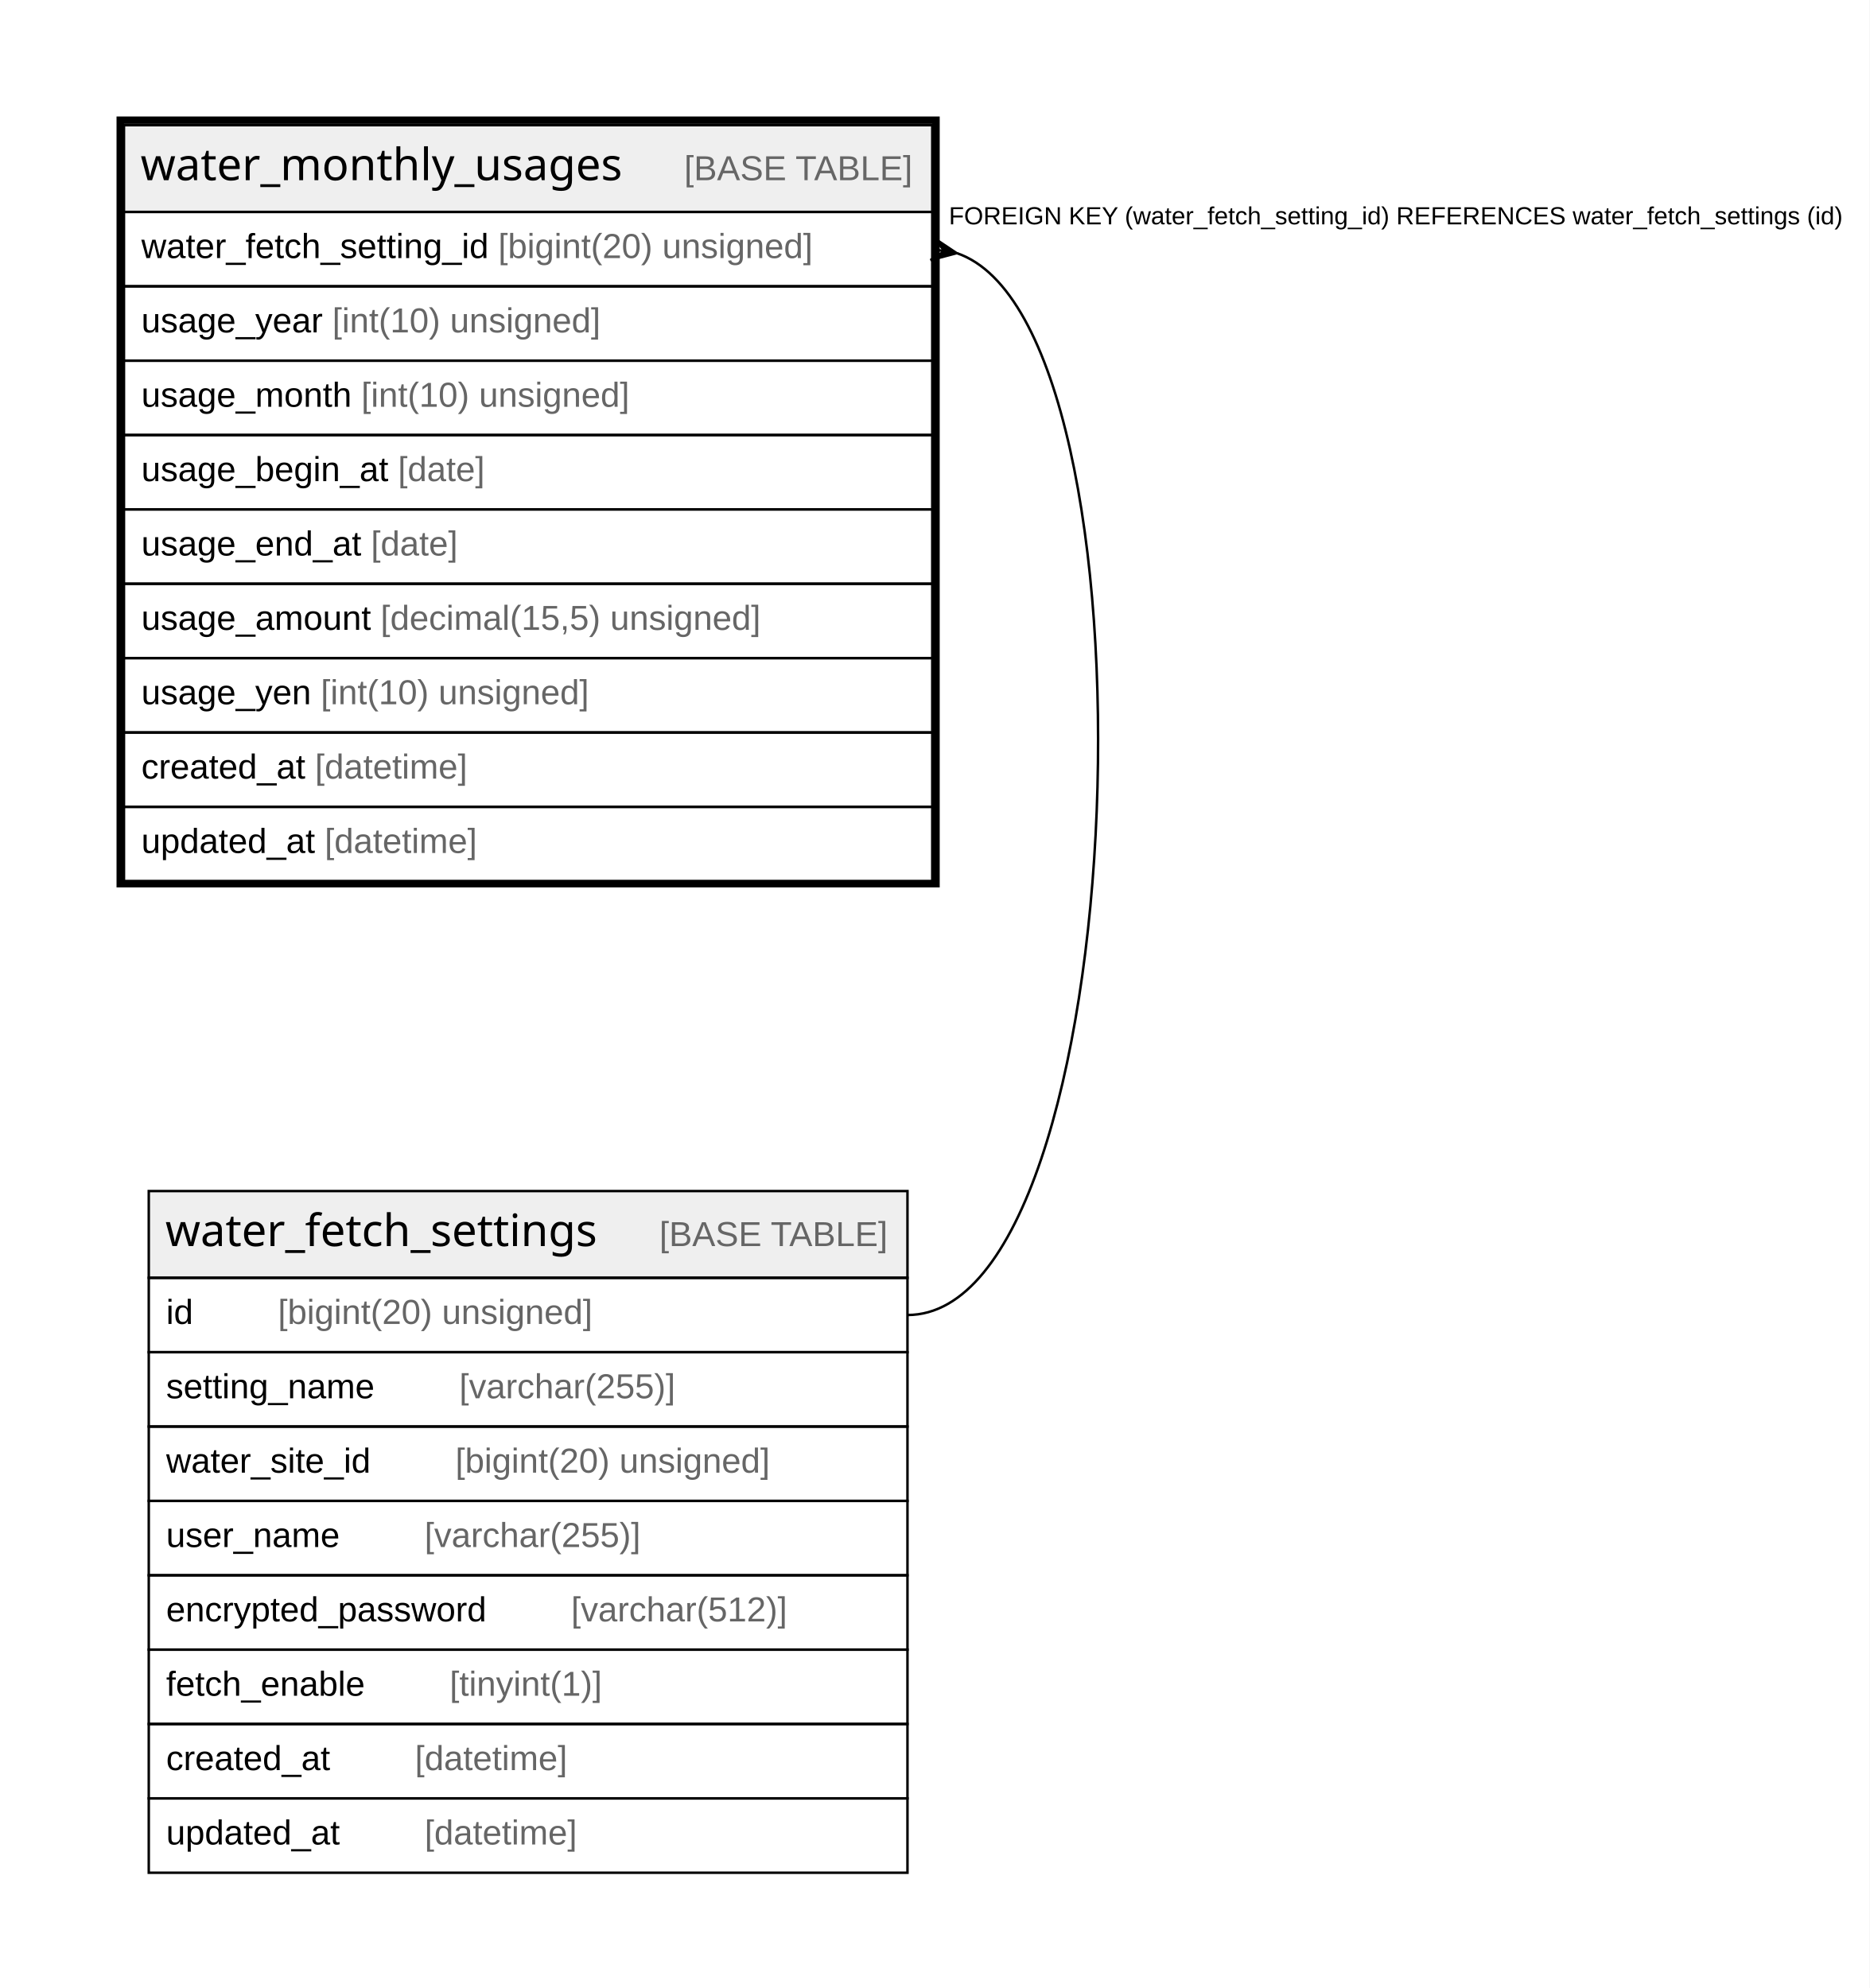
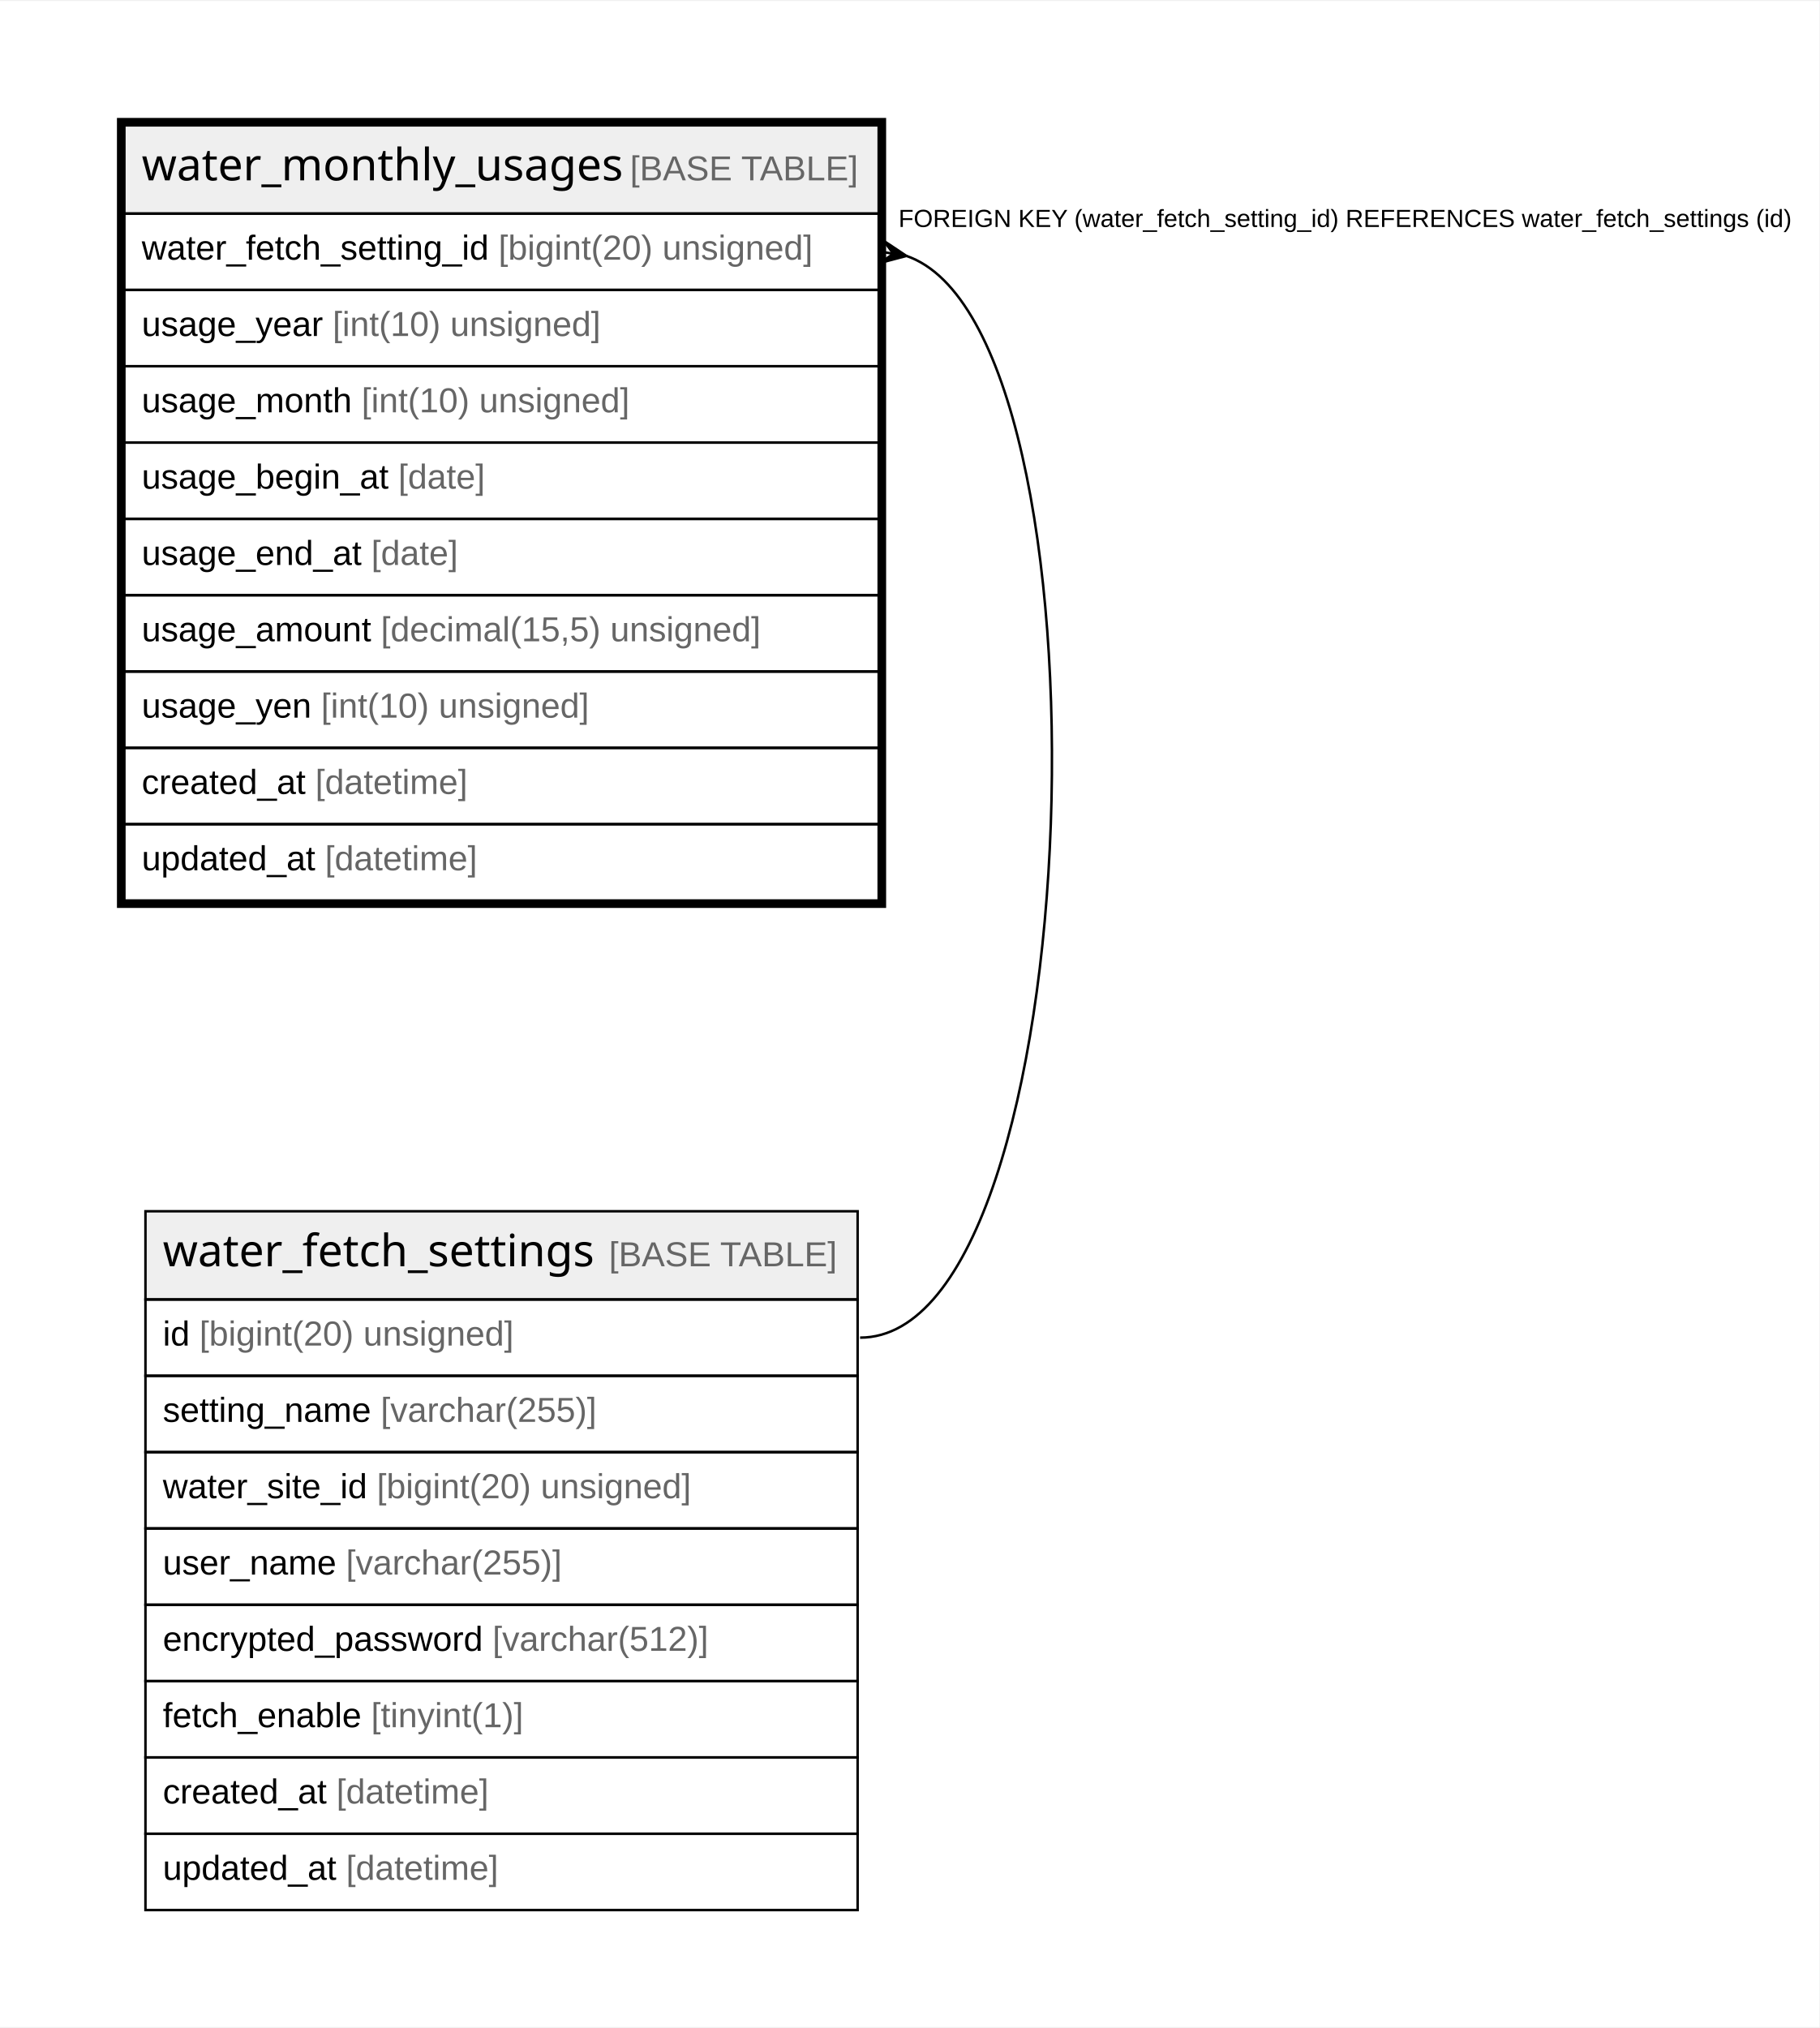
- <svg xmlns="http://www.w3.org/2000/svg" width="754pt" height="802pt" viewBox="0.00 0.00 754.00 802.00">
-   <g id="graph0" class="graph" transform="scale(1 1) rotate(0) translate(4 798)">
-     <polygon fill="#ffffff" stroke="transparent" points="-4,4 -4,-798 750,-798 750,4 -4,4" />
+ <svg xmlns="http://www.w3.org/2000/svg" width="734pt" height="818pt" viewBox="0.00 0.00 734.34 817.60">
+   <g id="graph0" class="graph" transform="scale(1 1) rotate(0) translate(4 813.6)">
+     <polygon fill="white" stroke="none" points="-4,4 -4,-813.6 730.34,-813.6 730.34,4 -4,4" />
    <g id="node1" class="node">
-       <polygon fill="#efefef" stroke="transparent" points="46,-712.5 46,-747.5 372,-747.5 372,-712.5 46,-712.5" />
-       <polygon fill="none" stroke="#000000" points="46,-712.5 46,-747.5 372,-747.5 372,-712.5 46,-712.5" />
-       <text text-anchor="start" x="52.693" y="-725.3" font-family="Arial Bold" font-size="18.00" fill="#000000">water_monthly_usages</text>
-       <text text-anchor="start" x="237.739" y="-725.3" font-family="Arial" font-size="14.00" fill="#000000">    </text>
-       <text text-anchor="start" x="271.943" y="-725.3" font-family="Arial" font-size="14.00" fill="#666666">[BASE TABLE]</text>
-       <polygon fill="none" stroke="#000000" points="46,-682.5 46,-712.5 372,-712.5 372,-682.5 46,-682.5" />
-       <text text-anchor="start" x="53" y="-693.9" font-family="Arial" font-size="14.00" fill="#000000">water_fetch_setting_id </text>
-       <text text-anchor="start" x="196.933" y="-693.9" font-family="Arial" font-size="14.00" fill="#666666">[bigint(20) unsigned]</text>
-       <polygon fill="none" stroke="#000000" points="46,-652.5 46,-682.5 372,-682.5 372,-652.5 46,-652.5" />
-       <text text-anchor="start" x="53" y="-663.9" font-family="Arial" font-size="14.00" fill="#000000">usage_year </text>
-       <text text-anchor="start" x="130.029" y="-663.9" font-family="Arial" font-size="14.00" fill="#666666">[int(10) unsigned]</text>
-       <polygon fill="none" stroke="#000000" points="46,-622.5 46,-652.5 372,-652.5 372,-622.5 46,-622.5" />
-       <text text-anchor="start" x="53" y="-633.9" font-family="Arial" font-size="14.00" fill="#000000">usage_month </text>
-       <text text-anchor="start" x="141.703" y="-633.9" font-family="Arial" font-size="14.00" fill="#666666">[int(10) unsigned]</text>
-       <polygon fill="none" stroke="#000000" points="46,-592.5 46,-622.5 372,-622.5 372,-592.5 46,-592.5" />
-       <text text-anchor="start" x="53" y="-603.9" font-family="Arial" font-size="14.00" fill="#000000">usage_begin_at </text>
-       <text text-anchor="start" x="156.496" y="-603.9" font-family="Arial" font-size="14.00" fill="#666666">[date]</text>
-       <polygon fill="none" stroke="#000000" points="46,-562.5 46,-592.5 372,-592.5 372,-562.5 46,-562.5" />
-       <text text-anchor="start" x="53" y="-573.9" font-family="Arial" font-size="14.00" fill="#000000">usage_end_at </text>
-       <text text-anchor="start" x="145.607" y="-573.9" font-family="Arial" font-size="14.00" fill="#666666">[date]</text>
-       <polygon fill="none" stroke="#000000" points="46,-532.5 46,-562.5 372,-562.5 372,-532.5 46,-532.5" />
-       <text text-anchor="start" x="53" y="-543.9" font-family="Arial" font-size="14.00" fill="#000000">usage_amount </text>
-       <text text-anchor="start" x="149.485" y="-543.9" font-family="Arial" font-size="14.00" fill="#666666">[decimal(15,5) unsigned]</text>
-       <polygon fill="none" stroke="#000000" points="46,-502.5 46,-532.5 372,-532.5 372,-502.5 46,-502.5" />
-       <text text-anchor="start" x="53" y="-513.9" font-family="Arial" font-size="14.00" fill="#000000">usage_yen </text>
-       <text text-anchor="start" x="125.369" y="-513.9" font-family="Arial" font-size="14.00" fill="#666666">[int(10) unsigned]</text>
-       <polygon fill="none" stroke="#000000" points="46,-472.5 46,-502.5 372,-502.5 372,-472.5 46,-472.5" />
-       <text text-anchor="start" x="53" y="-483.9" font-family="Arial" font-size="14.00" fill="#000000">created_at </text>
-       <text text-anchor="start" x="123.028" y="-483.9" font-family="Arial" font-size="14.00" fill="#666666">[datetime]</text>
-       <polygon fill="none" stroke="#000000" points="46,-442.5 46,-472.5 372,-472.5 372,-442.5 46,-442.5" />
-       <text text-anchor="start" x="53" y="-453.9" font-family="Arial" font-size="14.00" fill="#000000">updated_at </text>
-       <text text-anchor="start" x="126.933" y="-453.9" font-family="Arial" font-size="14.00" fill="#666666">[datetime]</text>
-       <polygon fill="none" stroke="#000000" stroke-width="3" points="44.5,-441.5 44.5,-749.5 373.5,-749.5 373.5,-441.5 44.5,-441.5" />
+       <polygon fill="#efefef" stroke="none" points="46.2,-727.8 46.2,-763.4 350.65,-763.4 350.65,-727.8 46.2,-727.8" />
+       <polygon fill="none" stroke="black" points="46.2,-727.8 46.2,-763.4 350.65,-763.4 350.65,-727.8 46.2,-727.8" />
+       <text text-anchor="start" x="53.2" y="-741.2" font-family="Arial Bold" font-size="18.00">water_monthly_usages</text>
+       <text text-anchor="start" x="219.16" y="-741.2" font-family="Arial" font-size="14.00">    </text>
+       <text text-anchor="start" x="250.28" y="-741.2" font-family="Arial" font-size="14.00" fill="#666666">[BASE TABLE]</text>
+       <polygon fill="none" stroke="black" points="46.2,-697 46.2,-727.8 350.65,-727.8 350.65,-697 46.2,-697" />
+       <text text-anchor="start" x="53.2" y="-709.2" font-family="Arial" font-size="14.00">water_fetch_setting_id </text>
+       <text text-anchor="start" x="197.18" y="-709.2" font-family="Arial" font-size="14.00" fill="#666666">[bigint(20) unsigned]</text>
+       <polygon fill="none" stroke="black" points="46.2,-666.2 46.2,-697 350.65,-697 350.65,-666.2 46.2,-666.2" />
+       <text text-anchor="start" x="53.2" y="-678.4" font-family="Arial" font-size="14.00">usage_year </text>
+       <text text-anchor="start" x="130.25" y="-678.4" font-family="Arial" font-size="14.00" fill="#666666">[int(10) unsigned]</text>
+       <polygon fill="none" stroke="black" points="46.2,-635.4 46.2,-666.2 350.65,-666.2 350.65,-635.4 46.2,-635.4" />
+       <text text-anchor="start" x="53.2" y="-647.6" font-family="Arial" font-size="14.00">usage_month </text>
+       <text text-anchor="start" x="141.93" y="-647.6" font-family="Arial" font-size="14.00" fill="#666666">[int(10) unsigned]</text>
+       <polygon fill="none" stroke="black" points="46.2,-604.6 46.2,-635.4 350.65,-635.4 350.65,-604.6 46.2,-604.6" />
+       <text text-anchor="start" x="53.2" y="-616.8" font-family="Arial" font-size="14.00">usage_begin_at </text>
+       <text text-anchor="start" x="156.74" y="-616.8" font-family="Arial" font-size="14.00" fill="#666666">[date]</text>
+       <polygon fill="none" stroke="black" points="46.2,-573.8 46.2,-604.6 350.65,-604.6 350.65,-573.8 46.2,-573.8" />
+       <text text-anchor="start" x="53.2" y="-586" font-family="Arial" font-size="14.00">usage_end_at </text>
+       <text text-anchor="start" x="145.84" y="-586" font-family="Arial" font-size="14.00" fill="#666666">[date]</text>
+       <polygon fill="none" stroke="black" points="46.2,-543 46.2,-573.8 350.65,-573.8 350.65,-543 46.2,-543" />
+       <text text-anchor="start" x="53.2" y="-555.2" font-family="Arial" font-size="14.00">usage_amount </text>
+       <text text-anchor="start" x="149.72" y="-555.2" font-family="Arial" font-size="14.00" fill="#666666">[decimal(15,5) unsigned]</text>
+       <polygon fill="none" stroke="black" points="46.2,-512.2 46.2,-543 350.65,-543 350.65,-512.2 46.2,-512.2" />
+       <text text-anchor="start" x="53.2" y="-524.4" font-family="Arial" font-size="14.00">usage_yen </text>
+       <text text-anchor="start" x="125.59" y="-524.4" font-family="Arial" font-size="14.00" fill="#666666">[int(10) unsigned]</text>
+       <polygon fill="none" stroke="black" points="46.2,-481.4 46.2,-512.2 350.65,-512.2 350.65,-481.4 46.2,-481.4" />
+       <text text-anchor="start" x="53.2" y="-493.6" font-family="Arial" font-size="14.00">created_at </text>
+       <text text-anchor="start" x="123.25" y="-493.6" font-family="Arial" font-size="14.00" fill="#666666">[datetime]</text>
+       <polygon fill="none" stroke="black" points="46.2,-450.6 46.2,-481.4 350.65,-481.4 350.65,-450.6 46.2,-450.6" />
+       <text text-anchor="start" x="53.2" y="-462.8" font-family="Arial" font-size="14.00">updated_at </text>
+       <text text-anchor="start" x="127.16" y="-462.8" font-family="Arial" font-size="14.00" fill="#666666">[datetime]</text>
+       <polygon fill="none" stroke="black" stroke-width="3" points="44.7,-449.1 44.7,-764.9 352.15,-764.9 352.15,-449.1 44.7,-449.1" />
    </g>
    <g id="node2" class="node">
-       <polygon fill="#efefef" stroke="transparent" points="56,-282.5 56,-317.5 362,-317.5 362,-282.5 56,-282.5" />
-       <polygon fill="none" stroke="#000000" points="56,-282.5 56,-317.5 362,-317.5 362,-282.5 56,-282.5" />
-       <text text-anchor="start" x="62.692" y="-295.3" font-family="Arial Bold" font-size="18.00" fill="#000000">water_fetch_settings</text>
-       <text text-anchor="start" x="227.74" y="-295.3" font-family="Arial" font-size="14.00" fill="#000000">    </text>
-       <text text-anchor="start" x="261.945" y="-295.3" font-family="Arial" font-size="14.00" fill="#666666">[BASE TABLE]</text>
-       <polygon fill="none" stroke="#000000" points="56,-252.5 56,-282.5 362,-282.5 362,-252.5 56,-252.5" />
-       <text text-anchor="start" x="63" y="-263.9" font-family="Arial" font-size="14.00" fill="#000000">id    </text>
-       <text text-anchor="start" x="108.094" y="-263.9" font-family="Arial" font-size="14.00" fill="#666666">[bigint(20) unsigned]</text>
-       <polygon fill="none" stroke="#000000" points="56,-222.5 56,-252.5 362,-252.5 362,-222.5 56,-222.5" />
-       <text text-anchor="start" x="63" y="-233.9" font-family="Arial" font-size="14.00" fill="#000000">setting_name    </text>
-       <text text-anchor="start" x="181.231" y="-233.9" font-family="Arial" font-size="14.00" fill="#666666">[varchar(255)]</text>
-       <polygon fill="none" stroke="#000000" points="56,-192.5 56,-222.5 362,-222.5 362,-192.5 56,-192.5" />
-       <text text-anchor="start" x="63" y="-203.9" font-family="Arial" font-size="14.00" fill="#000000">water_site_id    </text>
-       <text text-anchor="start" x="179.662" y="-203.9" font-family="Arial" font-size="14.00" fill="#666666">[bigint(20) unsigned]</text>
-       <polygon fill="none" stroke="#000000" points="56,-162.5 56,-192.5 362,-192.5 362,-162.5 56,-162.5" />
-       <text text-anchor="start" x="63" y="-173.9" font-family="Arial" font-size="14.00" fill="#000000">user_name    </text>
-       <text text-anchor="start" x="167.222" y="-173.9" font-family="Arial" font-size="14.00" fill="#666666">[varchar(255)]</text>
-       <polygon fill="none" stroke="#000000" points="56,-132.5 56,-162.5 362,-162.5 362,-132.5 56,-132.5" />
-       <text text-anchor="start" x="63" y="-143.9" font-family="Arial" font-size="14.00" fill="#000000">encrypted_password    </text>
-       <text text-anchor="start" x="226.349" y="-143.9" font-family="Arial" font-size="14.00" fill="#666666">[varchar(512)]</text>
-       <polygon fill="none" stroke="#000000" points="56,-102.5 56,-132.5 362,-132.5 362,-102.5 56,-102.5" />
-       <text text-anchor="start" x="63" y="-113.9" font-family="Arial" font-size="14.00" fill="#000000">fetch_enable    </text>
-       <text text-anchor="start" x="177.353" y="-113.9" font-family="Arial" font-size="14.00" fill="#666666">[tinyint(1)]</text>
-       <polygon fill="none" stroke="#000000" points="56,-72.5 56,-102.5 362,-102.5 362,-72.5 56,-72.5" />
-       <text text-anchor="start" x="63" y="-83.9" font-family="Arial" font-size="14.00" fill="#000000">created_at    </text>
-       <text text-anchor="start" x="163.342" y="-83.9" font-family="Arial" font-size="14.00" fill="#666666">[datetime]</text>
-       <polygon fill="none" stroke="#000000" points="56,-42.5 56,-72.5 362,-72.5 362,-42.5 56,-42.5" />
-       <text text-anchor="start" x="63" y="-53.9" font-family="Arial" font-size="14.00" fill="#000000">updated_at    </text>
-       <text text-anchor="start" x="167.247" y="-53.9" font-family="Arial" font-size="14.00" fill="#666666">[datetime]</text>
+       <polygon fill="#efefef" stroke="none" points="54.71,-289.6 54.71,-325.2 342.15,-325.2 342.15,-289.6 54.71,-289.6" />
+       <polygon fill="none" stroke="black" points="54.71,-289.6 54.71,-325.2 342.15,-325.2 342.15,-289.6 54.71,-289.6" />
+       <text text-anchor="start" x="61.71" y="-303" font-family="Arial Bold" font-size="18.00">water_fetch_settings</text>
+       <text text-anchor="start" x="210.66" y="-303" font-family="Arial" font-size="14.00">    </text>
+       <text text-anchor="start" x="241.77" y="-303" font-family="Arial" font-size="14.00" fill="#666666">[BASE TABLE]</text>
+       <polygon fill="none" stroke="black" points="54.71,-258.8 54.71,-289.6 342.15,-289.6 342.15,-258.8 54.71,-258.8" />
+       <text text-anchor="start" x="61.71" y="-271" font-family="Arial" font-size="14.00">id </text>
+       <text text-anchor="start" x="76.49" y="-271" font-family="Arial" font-size="14.00" fill="#666666">[bigint(20) unsigned]</text>
+       <polygon fill="none" stroke="black" points="54.71,-228 54.71,-258.8 342.15,-258.8 342.15,-228 54.71,-228" />
+       <text text-anchor="start" x="61.71" y="-240.2" font-family="Arial" font-size="14.00">setting_name </text>
+       <text text-anchor="start" x="149.65" y="-240.2" font-family="Arial" font-size="14.00" fill="#666666">[varchar(255)]</text>
+       <polygon fill="none" stroke="black" points="54.71,-197.2 54.71,-228 342.15,-228 342.15,-197.2 54.71,-197.2" />
+       <text text-anchor="start" x="61.71" y="-209.4" font-family="Arial" font-size="14.00">water_site_id </text>
+       <text text-anchor="start" x="148.09" y="-209.4" font-family="Arial" font-size="14.00" fill="#666666">[bigint(20) unsigned]</text>
+       <polygon fill="none" stroke="black" points="54.71,-166.4 54.71,-197.2 342.15,-197.2 342.15,-166.4 54.71,-166.4" />
+       <text text-anchor="start" x="61.71" y="-178.6" font-family="Arial" font-size="14.00">user_name </text>
+       <text text-anchor="start" x="135.64" y="-178.6" font-family="Arial" font-size="14.00" fill="#666666">[varchar(255)]</text>
+       <polygon fill="none" stroke="black" points="54.71,-135.6 54.71,-166.4 342.15,-166.4 342.15,-135.6 54.71,-135.6" />
+       <text text-anchor="start" x="61.71" y="-147.8" font-family="Arial" font-size="14.00">encrypted_password </text>
+       <text text-anchor="start" x="194.78" y="-147.8" font-family="Arial" font-size="14.00" fill="#666666">[varchar(512)]</text>
+       <polygon fill="none" stroke="black" points="54.71,-104.8 54.71,-135.6 342.15,-135.6 342.15,-104.8 54.71,-104.8" />
+       <text text-anchor="start" x="61.71" y="-117" font-family="Arial" font-size="14.00">fetch_enable </text>
+       <text text-anchor="start" x="145.78" y="-117" font-family="Arial" font-size="14.00" fill="#666666">[tinyint(1)]</text>
+       <polygon fill="none" stroke="black" points="54.71,-74 54.71,-104.8 342.15,-104.8 342.15,-74 54.71,-74" />
+       <text text-anchor="start" x="61.71" y="-86.2" font-family="Arial" font-size="14.00">created_at </text>
+       <text text-anchor="start" x="131.76" y="-86.2" font-family="Arial" font-size="14.00" fill="#666666">[datetime]</text>
+       <polygon fill="none" stroke="black" points="54.71,-43.2 54.71,-74 342.15,-74 342.15,-43.2 54.71,-43.2" />
+       <text text-anchor="start" x="61.71" y="-55.4" font-family="Arial" font-size="14.00">updated_at </text>
+       <text text-anchor="start" x="135.67" y="-55.4" font-family="Arial" font-size="14.00" fill="#666666">[datetime]</text>
    </g>
    <g id="edge1" class="edge">
-       <path fill="none" stroke="#000000" d="M381.948,-695.856C466.747,-666.987 454.128,-267.5 362,-267.5" />
-       <polygon fill="#000000" stroke="#000000" points="381.866,-695.87 371.266,-693.06 376.933,-696.685 372,-697.5 372,-697.5 372,-697.5 376.933,-696.685 372.734,-701.94 381.866,-695.87 381.866,-695.87" />
-       <text text-anchor="start" x="378.699" y="-707.5" font-family="Arial" font-size="10.00" fill="#000000">FOREIGN KEY (water_fetch_setting_id) REFERENCES water_fetch_settings (id)</text>
+       <path fill="none" stroke="black" d="M361.8,-710.73C448.32,-681.31 437.02,-274.2 343.15,-274.2" />
+       <polygon fill="black" stroke="black" points="361.85,-710.72 351.25,-707.91 356.59,-711.59 352.31,-712.29 352.31,-712.29 352.31,-712.29 356.59,-711.59 352.72,-716.79 361.85,-710.72" />
+       <text text-anchor="start" x="358.65" y="-722.4" font-family="Arial" font-size="10.00">FOREIGN KEY (water_fetch_setting_id) REFERENCES water_fetch_settings (id)</text>
    </g>
  </g>
</svg>
